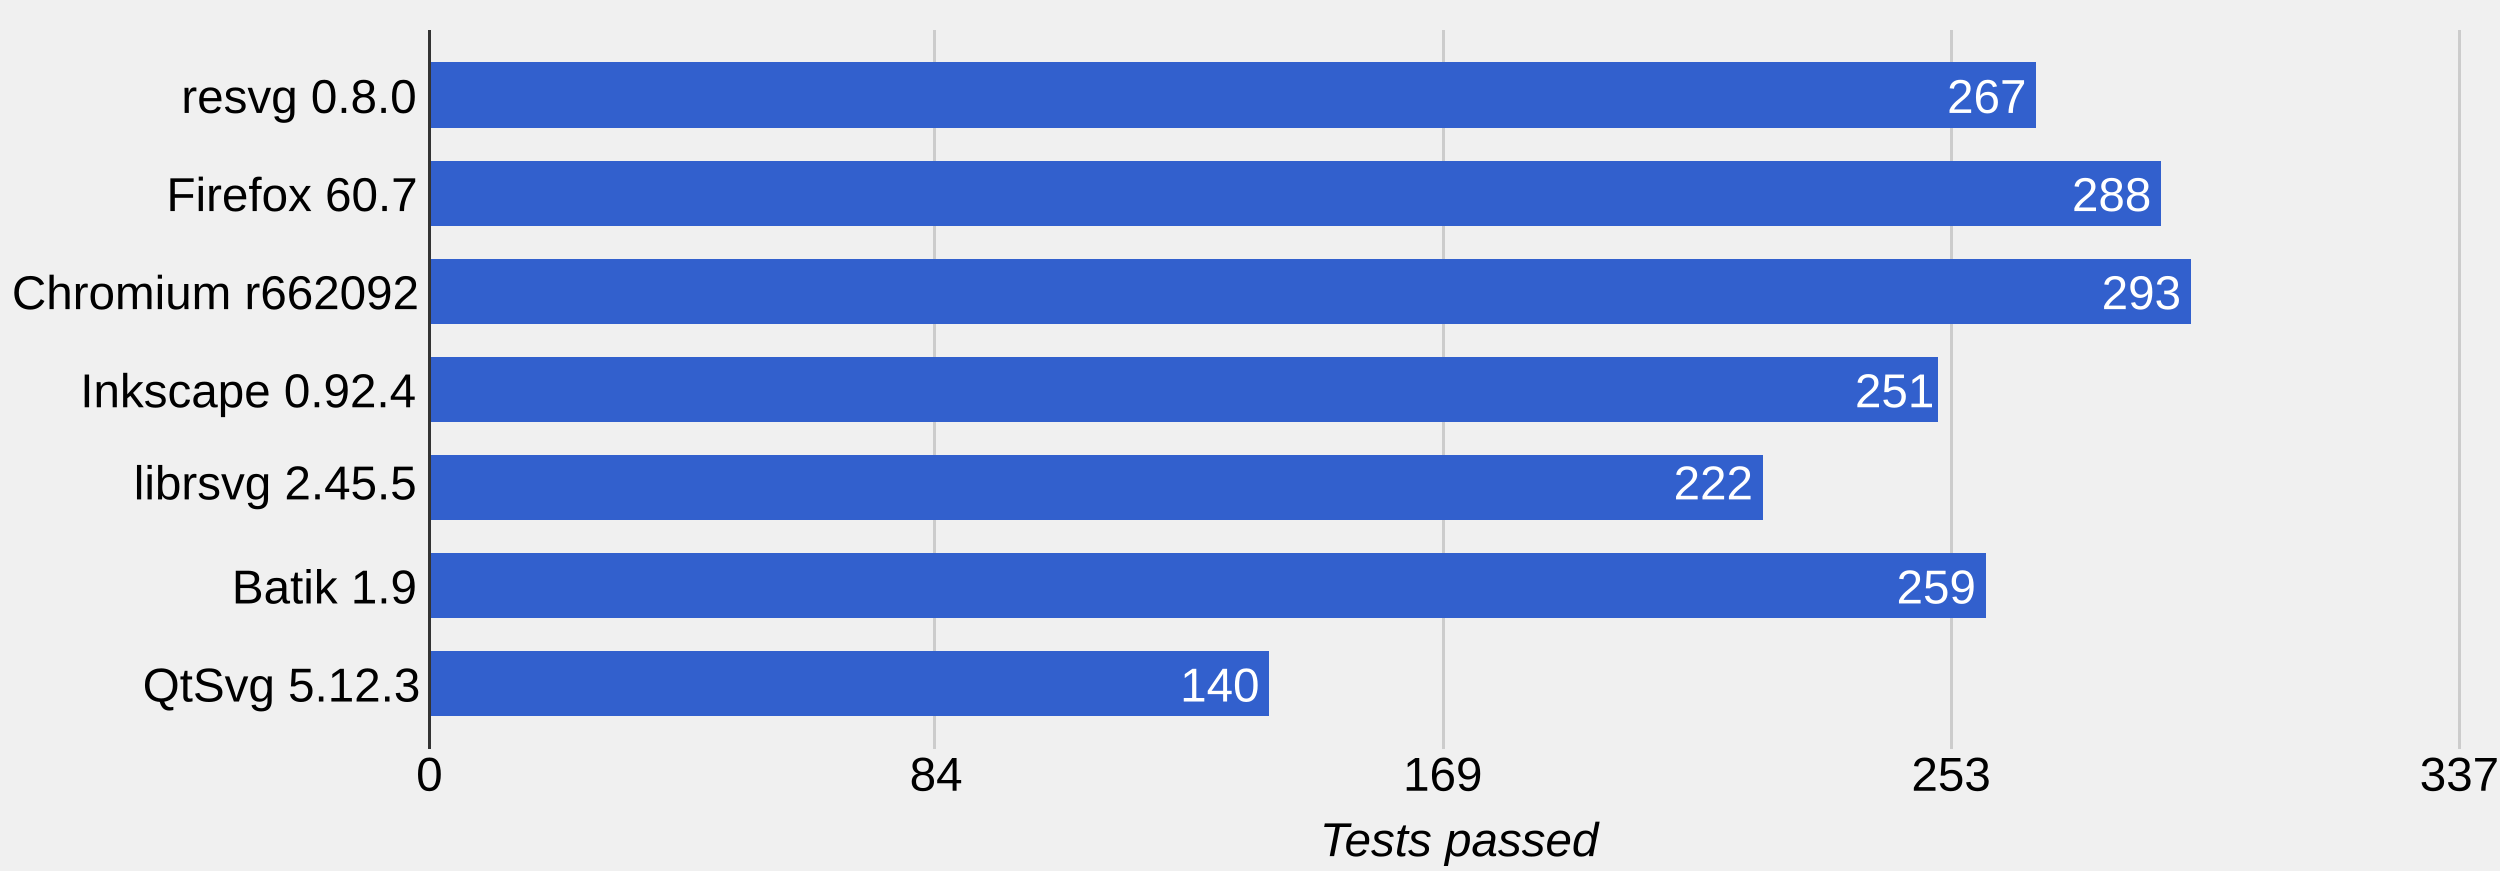
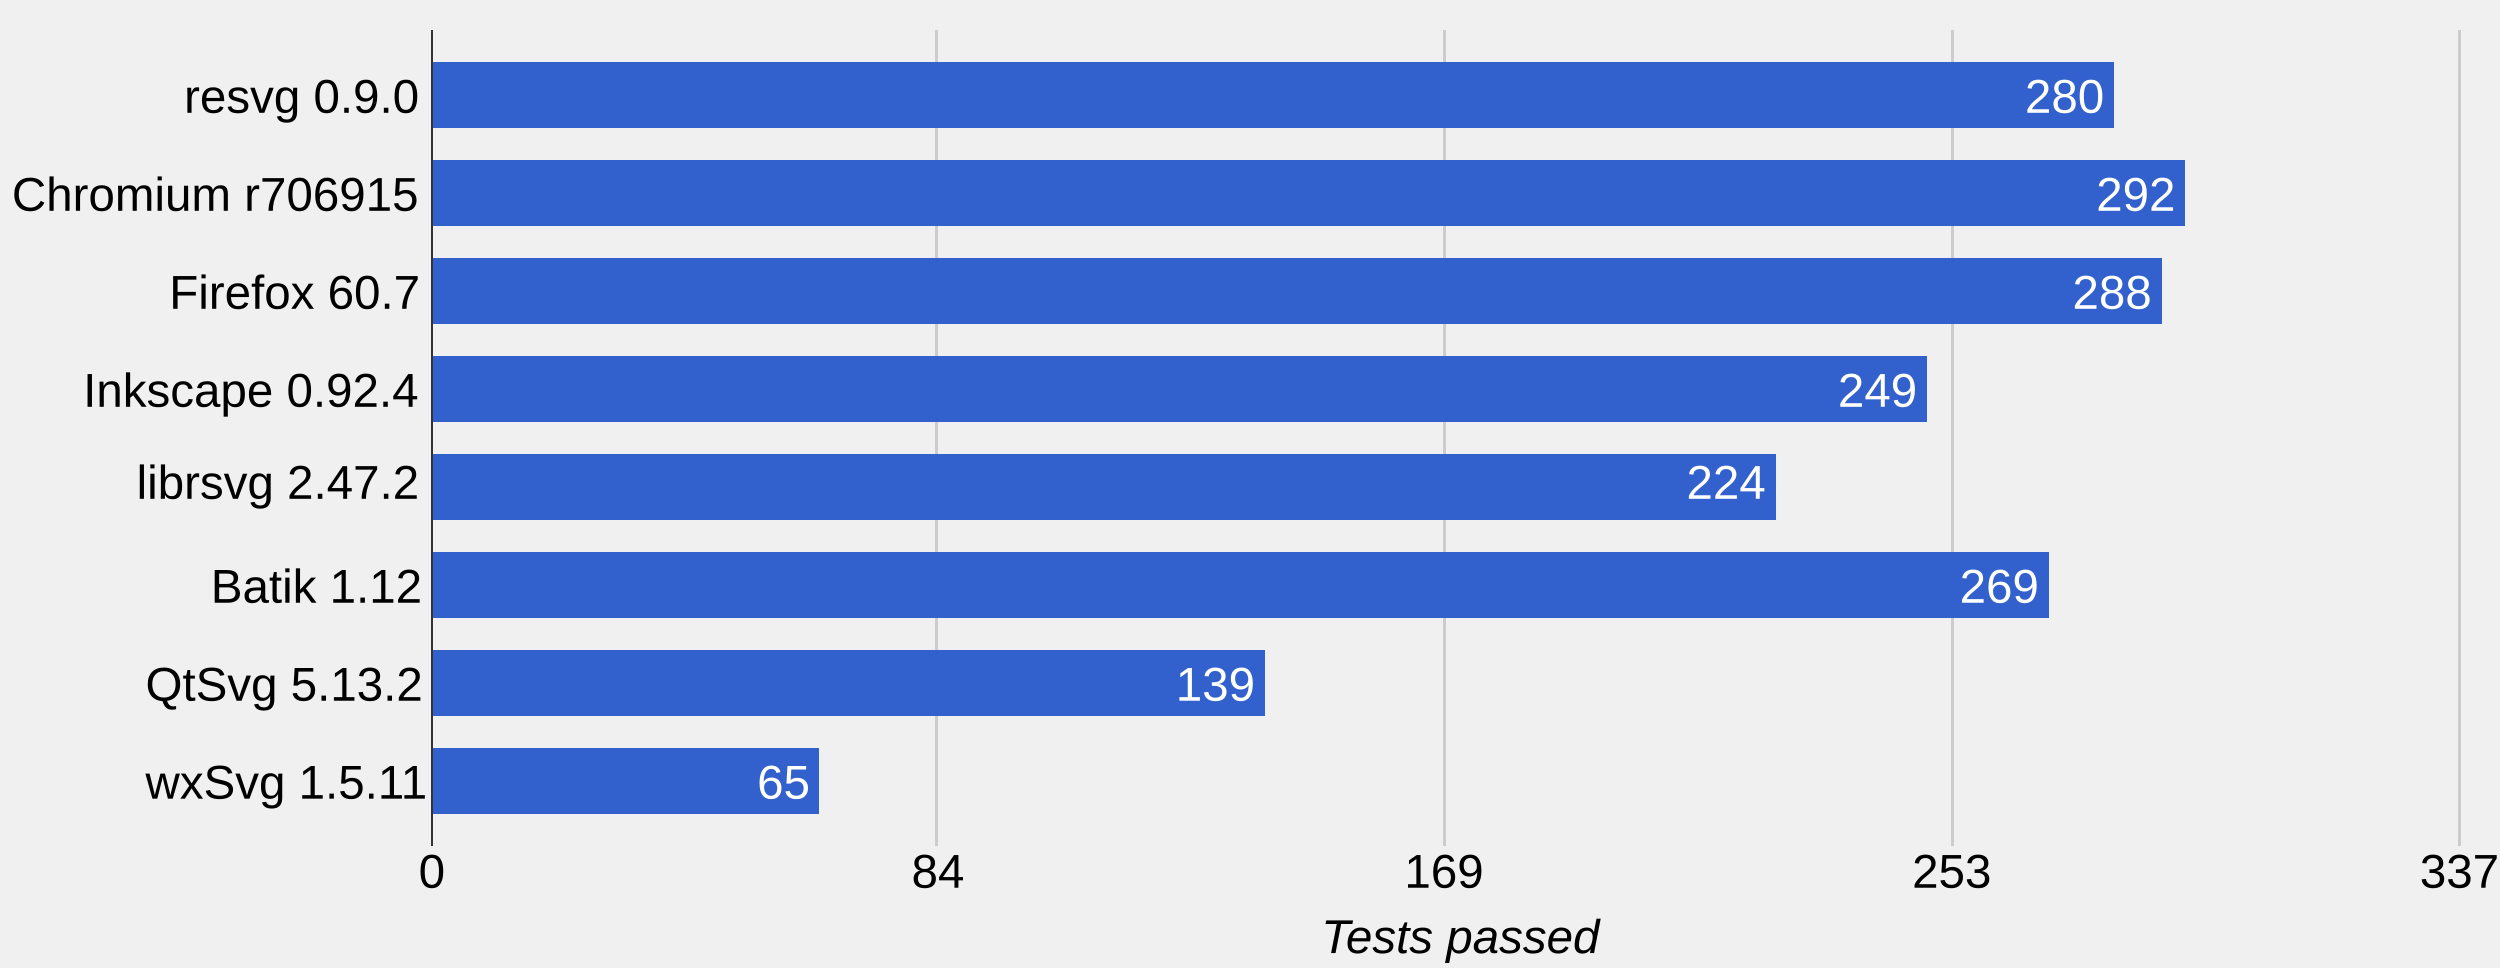
- <svg xmlns="http://www.w3.org/2000/svg" height="293" shape-rendering="crispEdges" width="841">
-   <text font-family="Arial" font-size="16" x="61" y="38">resvg 0.8.0</text>
-   <text font-family="Arial" font-size="16" x="56" y="71">Firefox 60.7</text>
-   <text font-family="Arial" font-size="16" x="4" y="104">Chromium r662092</text>
-   <text font-family="Arial" font-size="16" x="27" y="137">Inkscape 0.92.4</text>
-   <text font-family="Arial" font-size="16" x="45" y="168">librsvg 2.45.5</text>
-   <text font-family="Arial" font-size="16" x="78" y="203">Batik 1.9</text>
-   <text font-family="Arial" font-size="16" x="48" y="236">QtSvg 5.12.3</text>
-   <rect fill="#ccc" height="242" width="1" x="144" y="10" />
-   <text fill="#000" font-family="Arial" font-size="16" x="140" y="266">0</text>
-   <rect fill="#ccc" height="242" width="1" x="314" y="10" />
-   <text fill="#000" font-family="Arial" font-size="16" x="306" y="266">84</text>
-   <rect fill="#ccc" height="242" width="1" x="485" y="10" />
-   <text fill="#000" font-family="Arial" font-size="16" x="472" y="266">169</text>
-   <rect fill="#ccc" height="242" width="1" x="656" y="10" />
-   <text fill="#000" font-family="Arial" font-size="16" x="643" y="266">253</text>
-   <rect fill="#ccc" height="242" width="1" x="827" y="10" />
-   <text fill="#000" font-family="Arial" font-size="16" x="814" y="266">337</text>
-   <rect fill="#3260cd" height="22" width="541" x="144" y="21" />
-   <text fill="#fff" font-family="Arial" font-size="16" x="655" y="38">267</text>
-   <rect fill="#3260cd" height="22" width="583" x="144" y="54" />
-   <text fill="#fff" font-family="Arial" font-size="16" x="697" y="71">288</text>
-   <rect fill="#3260cd" height="22" width="593" x="144" y="87" />
-   <text fill="#fff" font-family="Arial" font-size="16" x="707" y="104">293</text>
-   <rect fill="#3260cd" height="22" width="508" x="144" y="120" />
-   <text fill="#fff" font-family="Arial" font-size="16" x="624" y="137">251</text>
-   <rect fill="#3260cd" height="22" width="449" x="144" y="153" />
-   <text fill="#fff" font-family="Arial" font-size="16" x="563" y="168">222</text>
-   <rect fill="#3260cd" height="22" width="524" x="144" y="186" />
-   <text fill="#fff" font-family="Arial" font-size="16" x="638" y="203">259</text>
-   <rect fill="#3260cd" height="22" width="283" x="144" y="219" />
-   <text fill="#fff" font-family="Arial" font-size="16" x="397" y="236">140</text>
-   <rect fill="#333" height="242" width="1" x="144" y="10" />
-   <text font-family="Arial" font-size="16" font-style="italic" x="444" y="288">Tests passed</text>
+ <svg xmlns="http://www.w3.org/2000/svg" height="326" shape-rendering="crispEdges" width="842">
+   <text font-family="Arial" font-size="16" x="62" y="38">resvg 0.9.0</text>
+   <text font-family="Arial" font-size="16" x="4" y="71">Chromium r706915</text>
+   <text font-family="Arial" font-size="16" x="57" y="104">Firefox 60.7</text>
+   <text font-family="Arial" font-size="16" x="28" y="137">Inkscape 0.92.4</text>
+   <text font-family="Arial" font-size="16" x="46" y="168">librsvg 2.47.2</text>
+   <text font-family="Arial" font-size="16" x="71" y="203">Batik 1.12</text>
+   <text font-family="Arial" font-size="16" x="49" y="236">QtSvg 5.13.2</text>
+   <text font-family="Arial" font-size="16" x="49" y="269">wxSvg 1.5.11</text>
+   <rect fill="#ccc" height="275" width="1" x="145" y="10" />
+   <text fill="#000" font-family="Arial" font-size="16" x="141" y="299">0</text>
+   <rect fill="#ccc" height="275" width="1" x="315" y="10" />
+   <text fill="#000" font-family="Arial" font-size="16" x="307" y="299">84</text>
+   <rect fill="#ccc" height="275" width="1" x="486" y="10" />
+   <text fill="#000" font-family="Arial" font-size="16" x="473" y="299">169</text>
+   <rect fill="#ccc" height="275" width="1" x="657" y="10" />
+   <text fill="#000" font-family="Arial" font-size="16" x="644" y="299">253</text>
+   <rect fill="#ccc" height="275" width="1" x="828" y="10" />
+   <text fill="#000" font-family="Arial" font-size="16" x="815" y="299">337</text>
+   <rect fill="#3260cd" height="22" width="567" x="145" y="21" />
+   <text fill="#fff" font-family="Arial" font-size="16" x="682" y="38">280</text>
+   <rect fill="#3260cd" height="22" width="591" x="145" y="54" />
+   <text fill="#fff" font-family="Arial" font-size="16" x="706" y="71">292</text>
+   <rect fill="#3260cd" height="22" width="583" x="145" y="87" />
+   <text fill="#fff" font-family="Arial" font-size="16" x="698" y="104">288</text>
+   <rect fill="#3260cd" height="22" width="504" x="145" y="120" />
+   <text fill="#fff" font-family="Arial" font-size="16" x="619" y="137">249</text>
+   <rect fill="#3260cd" height="22" width="453" x="145" y="153" />
+   <text fill="#fff" font-family="Arial" font-size="16" x="568" y="168">224</text>
+   <rect fill="#3260cd" height="22" width="545" x="145" y="186" />
+   <text fill="#fff" font-family="Arial" font-size="16" x="660" y="203">269</text>
+   <rect fill="#3260cd" height="22" width="281" x="145" y="219" />
+   <text fill="#fff" font-family="Arial" font-size="16" x="396" y="236">139</text>
+   <rect fill="#3260cd" height="22" width="131" x="145" y="252" />
+   <text fill="#fff" font-family="Arial" font-size="16" x="255" y="269">65</text>
+   <rect fill="#333" height="275" width="1" x="145" y="10" />
+   <text font-family="Arial" font-size="16" font-style="italic" x="445" y="321">Tests passed</text>
</svg>
